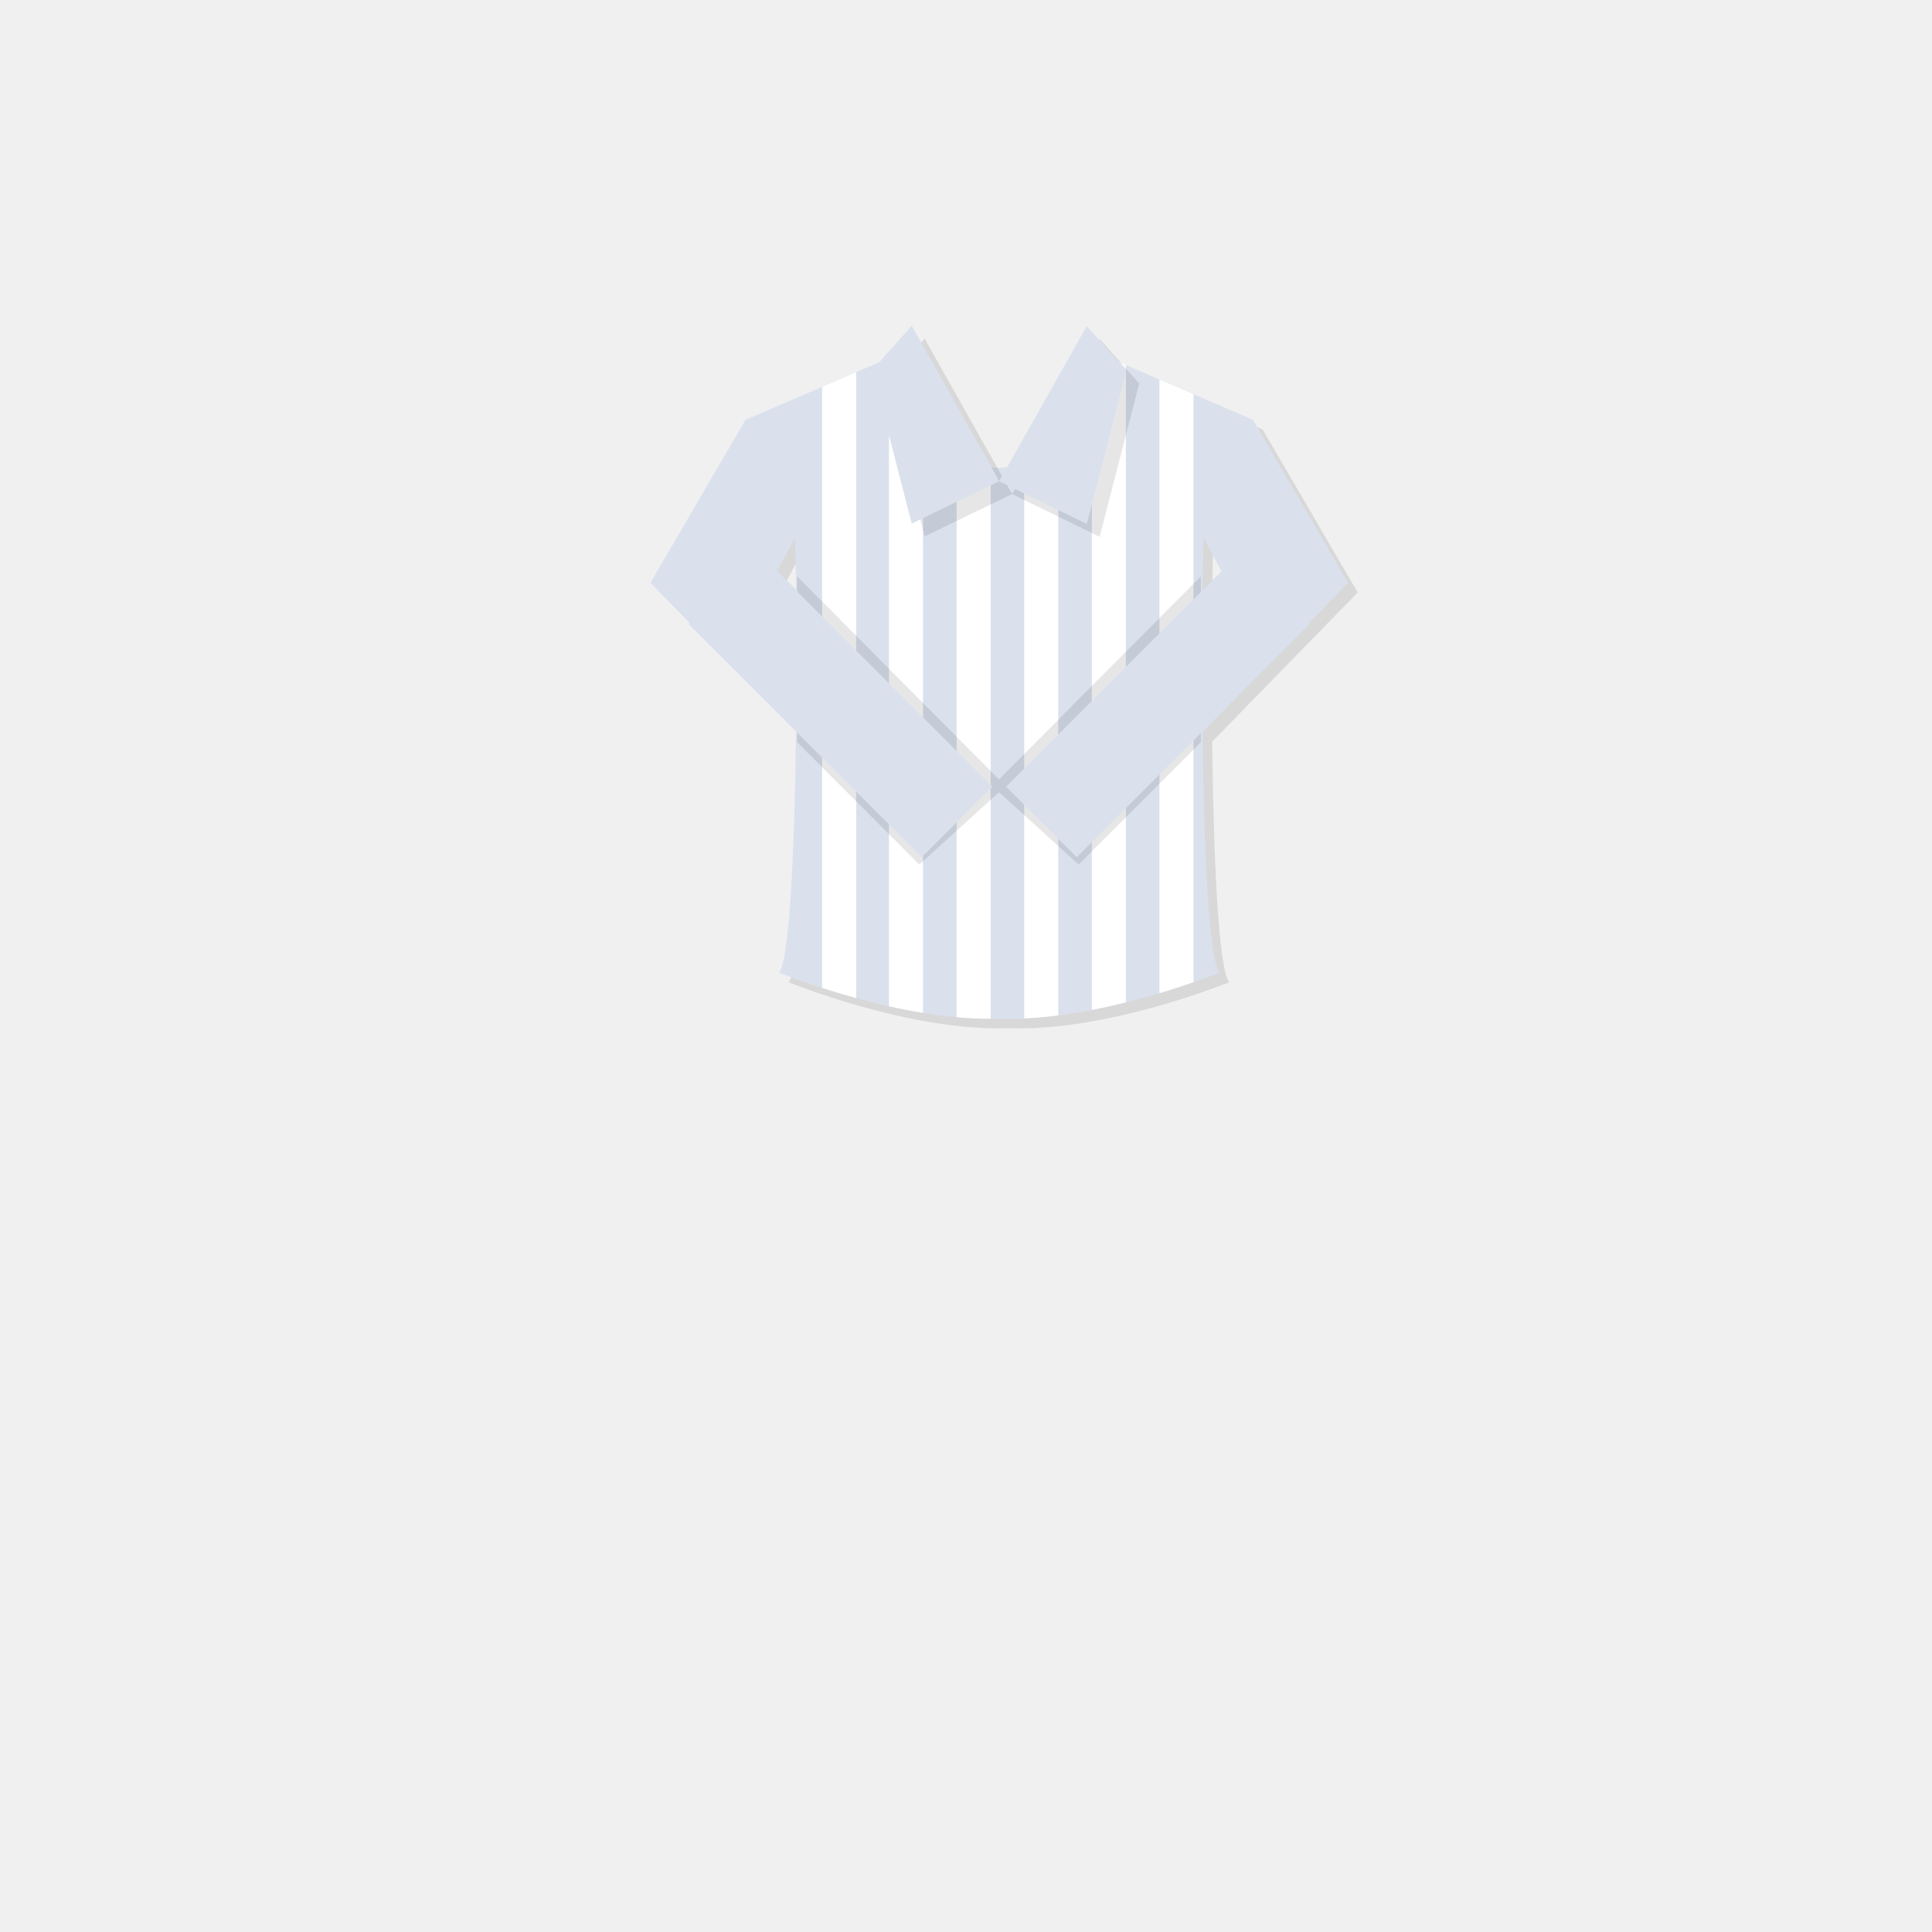
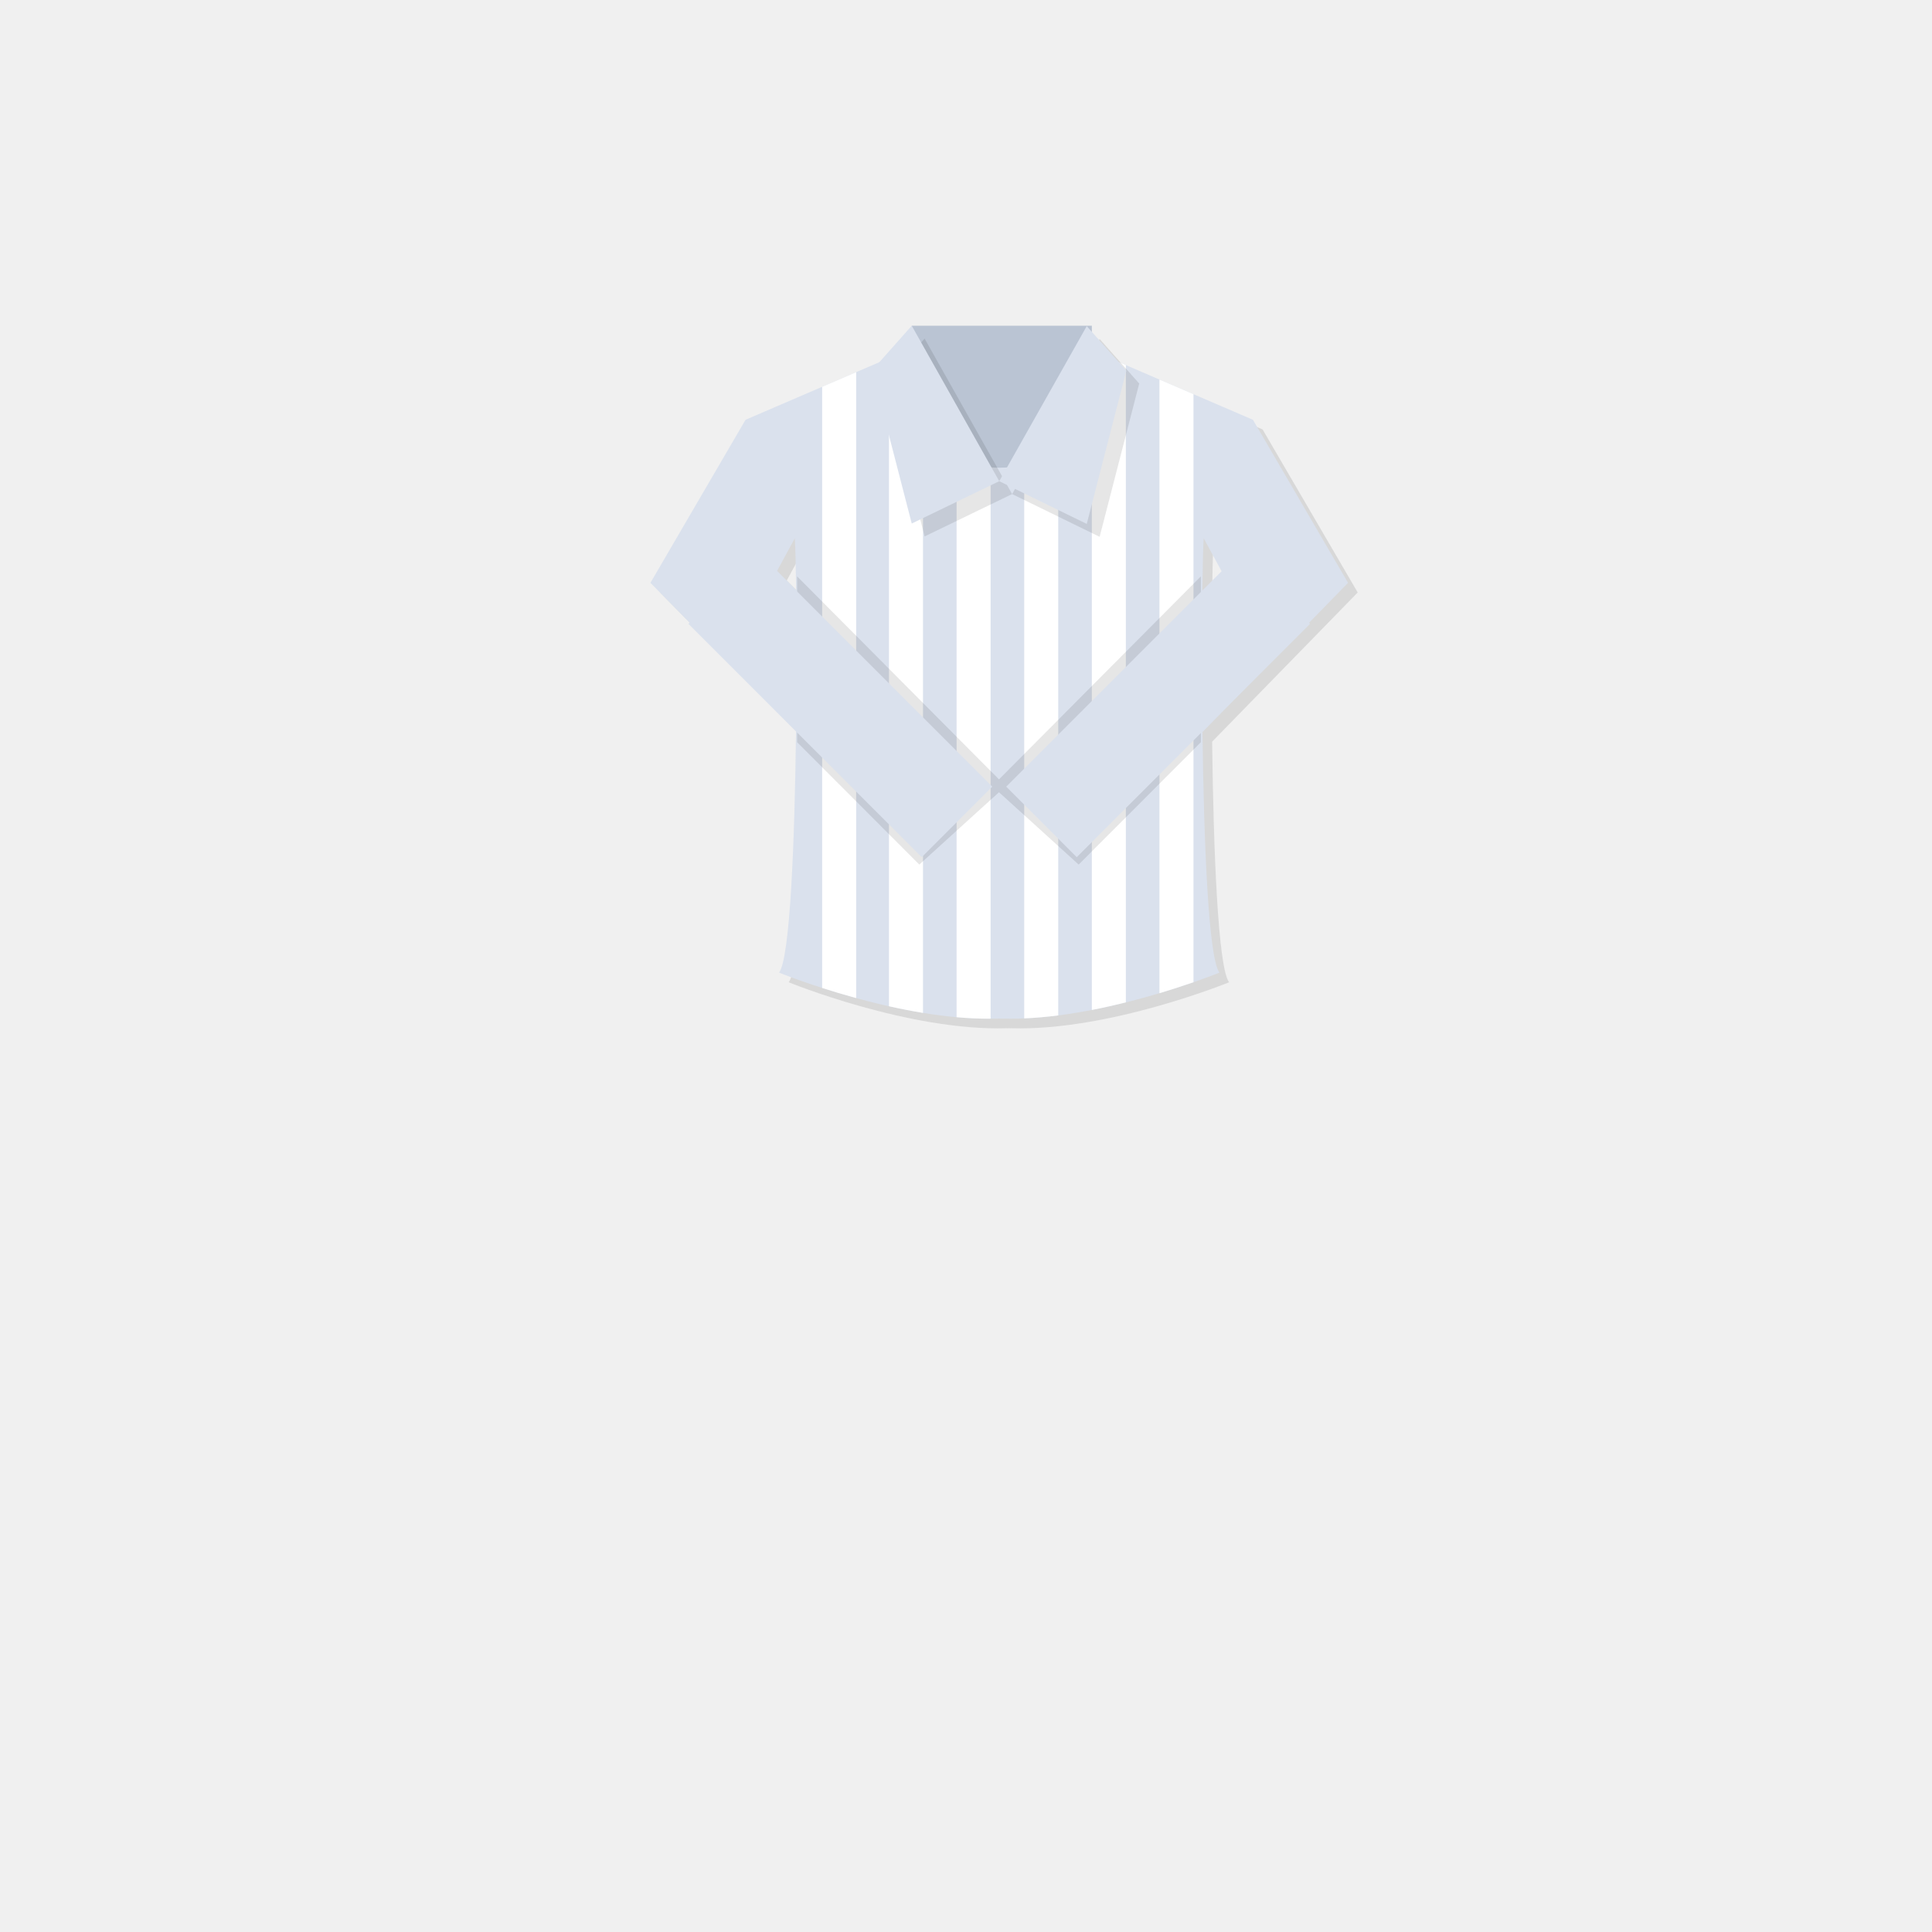
<svg xmlns="http://www.w3.org/2000/svg" version="1.1" id="레이어_1" x="0px" y="0px" width="600px" height="600px" viewBox="0 0 600 600" enable-background="new 0 0 600 600" xml:space="preserve">
+   <rect x="283.149" y="101.157" fill="#BAC4D3" width="55.929" height="61.429" />
  <g id="레이어_3">
</g>
  <g id="레이어_1_1_">
    <g id="레이어_2_1_" display="none">
      <rect x="196.5" y="45" display="inline" fill="none" stroke="#000000" stroke-miterlimit="10" width="229" height="229" />
      <rect x="196.5" y="284.241" display="inline" fill="none" stroke="#000000" stroke-miterlimit="10" width="229" height="272.759" />
      <rect x="440.5" y="45" display="inline" fill="none" stroke="#000000" stroke-miterlimit="10" width="127" height="127" />
      <rect x="440.5" y="188.833" display="inline" fill="none" stroke="#000000" stroke-miterlimit="10" width="127" height="127" />
      <rect x="440.5" y="333.5" display="inline" fill="none" stroke="#000000" stroke-miterlimit="10" width="127" height="223.5" />
    </g>
    <g id="레이어_1_3_">
	</g>
    <g id="레이어_2">
	</g>
  </g>
  <g>
    <g opacity="0.1">
-       <path d="M421.652,184l-29.536-50.631l-42.541-18.314c-0.911,18.426-16.775,33.106-36.249,33.199    c-19.474-0.092-35.338-14.772-36.25-33.199l-42.541,18.314L205,184l45.214,45.973c-0.413,34.051-1.813,70.519-5.274,75.08    c0,0,37.228,15.212,67.714,14.277v0.024c0.224-0.011,0.448-0.018,0.672-0.027c0.224,0.01,0.448,0.017,0.672,0.027v-0.024    c30.486,0.935,67.714-14.277,67.714-14.277c-3.448-4.545-4.851-40.77-5.27-74.716L421.652,184z M249.84,170.157    c0.16,2.453,0.307,8.218,0.403,16.042l-5.912-5.912L249.84,170.157z M376.405,186.572c0.096-8.016,0.245-13.923,0.407-16.415    l5.639,10.369L376.405,186.572z" />
+       <path d="M421.652,184l-29.536-50.631l-42.541-18.314c-0.911,18.426-16.775,33.106-36.249,33.199    c-19.474-0.092-35.338-14.772-36.25-33.199l-42.541,18.314L205,184l45.214,45.973c-0.413,34.051-1.813,70.519-5.274,75.08    c0,0,37.228,15.212,67.714,14.277v0.023c0.224-0.011,0.447-0.018,0.672-0.026c0.224,0.01,0.447,0.017,0.672,0.026v-0.023    c30.486,0.935,67.714-14.277,67.714-14.277c-3.448-4.545-4.851-40.77-5.271-74.716L421.652,184z M249.84,170.157    c0.16,2.453,0.307,8.218,0.403,16.042l-5.912-5.912L249.84,170.157z M376.404,186.572c0.097-8.016,0.246-13.923,0.408-16.415    l5.639,10.369L376.404,186.572z" />
    </g>
    <g>
      <g>
-         <path fill="#DAE1ED" d="M418.652,181l-29.536-50.631l-42.541-18.314c-0.911,18.426-16.775,33.106-36.249,33.199     c-19.474-0.092-35.338-14.772-36.25-33.199l-42.541,18.314L202,181l45.214,45.973c-0.413,34.051-1.813,70.519-5.274,75.08     c0,0,37.228,15.212,67.714,14.277v0.024c0.224-0.011,0.448-0.018,0.672-0.027c0.224,0.01,0.448,0.017,0.672,0.027v-0.024     c30.486,0.935,67.714-14.277,67.714-14.277c-3.448-4.545-4.851-40.77-5.27-74.716L418.652,181z M246.84,167.157     c0.16,2.453,0.307,8.218,0.403,16.042l-5.912-5.912L246.84,167.157z M373.405,183.572c0.096-8.016,0.245-13.923,0.407-16.415     l5.639,10.369L373.405,183.572z" />
+         <path fill="#DAE1ED" d="M418.652,181l-29.536-50.631l-42.541-18.314c-0.911,18.426-16.775,33.106-36.249,33.199     c-19.474-0.092-35.338-14.772-36.25-33.199l-42.541,18.314L202,181l45.214,45.973c-0.413,34.051-1.813,70.519-5.274,75.08     c0,0,37.228,15.212,67.714,14.277v0.023c0.224-0.011,0.447-0.018,0.672-0.026c0.224,0.01,0.447,0.017,0.672,0.026v-0.023     c30.486,0.935,67.714-14.277,67.714-14.277c-3.448-4.545-4.851-40.77-5.271-74.716L418.652,181z M246.84,167.157     c0.16,2.453,0.307,8.218,0.403,16.042l-5.912-5.912L246.84,167.157z M373.404,183.572c0.097-8.016,0.246-13.923,0.408-16.415     l5.639,10.369L373.404,183.572z" />
      </g>
    </g>
  </g>
  <g>
    <path fill="#FFFFFF" d="M255.326,120.127v186.689c3.132,1.008,6.705,2.088,10.566,3.146V115.578L255.326,120.127z" />
    <path fill="#FFFFFF" d="M276.078,121.913v190.589c3.424,0.767,6.966,1.47,10.566,2.06V136.749   C281.886,132.808,278.203,127.711,276.078,121.913z" />
-     <path fill="#FFFFFF" d="M297.078,142.804v173.094c3.555,0.321,7.096,0.488,10.566,0.461V145.137   C303.939,144.862,300.39,144.06,297.078,142.804z" />
-     <path fill="#FFFFFF" d="M318.078,144.417v171.849c3.501-0.15,7.042-0.465,10.566-0.917V140.44   C325.41,142.264,321.853,143.615,318.078,144.417z" />
-     <path fill="#FFFFFF" d="M346.575,112.055c-0.363,7.341-3.104,14.083-7.497,19.549V313.65c3.64-0.706,7.184-1.505,10.566-2.35   V113.376L346.575,112.055z" />
-     <path fill="#FFFFFF" d="M360.078,117.868V308.44c4.062-1.211,7.652-2.392,10.566-3.403v-182.62L360.078,117.868z" />
+     <path fill="#FFFFFF" d="M297.078,142.804v173.094c3.555,0.32,7.096,0.487,10.566,0.461V145.137   C303.939,144.862,300.39,144.06,297.078,142.804z" />
+     <path fill="#FFFFFF" d="M318.078,144.417v171.849c3.501-0.149,7.042-0.465,10.566-0.917V140.44   C325.41,142.264,321.854,143.615,318.078,144.417z" />
+     <path fill="#FFFFFF" d="M346.575,112.055c-0.363,7.341-3.104,14.083-7.497,19.549V313.65c3.64-0.706,7.184-1.506,10.566-2.351   V113.376L346.575,112.055z" />
+     <path fill="#FFFFFF" d="M360.078,117.868V308.44c4.062-1.211,7.652-2.393,10.566-3.403v-182.62L360.078,117.868z" />
  </g>
-   <polygon opacity="0.1" points="310.246,242.042 247.554,179 247.554,230.5 285.5,268.5 310.246,246.036 334.993,268.5   372.938,230.5 372.938,179 " />
-   <rect x="245.488" y="167.773" transform="matrix(0.7071 -0.7071 0.7071 0.7071 -78.4298 248.6889)" fill="#DAE1ED" width="30.972" height="102.487" />
-   <rect x="344.192" y="167.772" transform="matrix(-0.7071 -0.7071 0.7071 -0.7071 459.1368 628.2159)" fill="#DAE1ED" width="30.972" height="102.487" />
+   <polygon opacity="0.1" enable-background="new    " points="310.246,242.042 247.554,179 247.554,230.5 285.5,268.5   310.246,246.036 334.993,268.5 372.938,230.5 372.938,179 " />
+   <rect x="245.486" y="167.778" transform="matrix(-0.7071 0.7071 -0.7071 -0.7071 600.3776 189.357)" fill="#DAE1ED" width="30.972" height="102.486" />
+   <rect x="344.189" y="167.779" transform="matrix(0.7071 0.7071 -0.7071 0.7071 260.2181 -190.1785)" fill="#DAE1ED" width="30.972" height="102.486" />
  <g>
    <g opacity="0.1">
      <polygon points="287.149,105.157 274.861,118.992 287.149,166.586 314.324,153.437   " />
    </g>
    <g>
      <g>
        <polygon fill="#DAE1ED" points="283.149,101.157 270.861,114.992 283.149,162.586 310.324,149.437    " />
      </g>
    </g>
  </g>
  <g>
    <g opacity="0.1">
      <polygon points="341.499,105.278 353.792,119.111 341.499,166.709 314.324,153.437   " />
    </g>
    <g>
      <g>
        <polygon fill="#DAE1ED" points="337.499,101.278 349.792,115.111 337.499,162.709 310.324,149.437    " />
      </g>
    </g>
  </g>
</svg>
